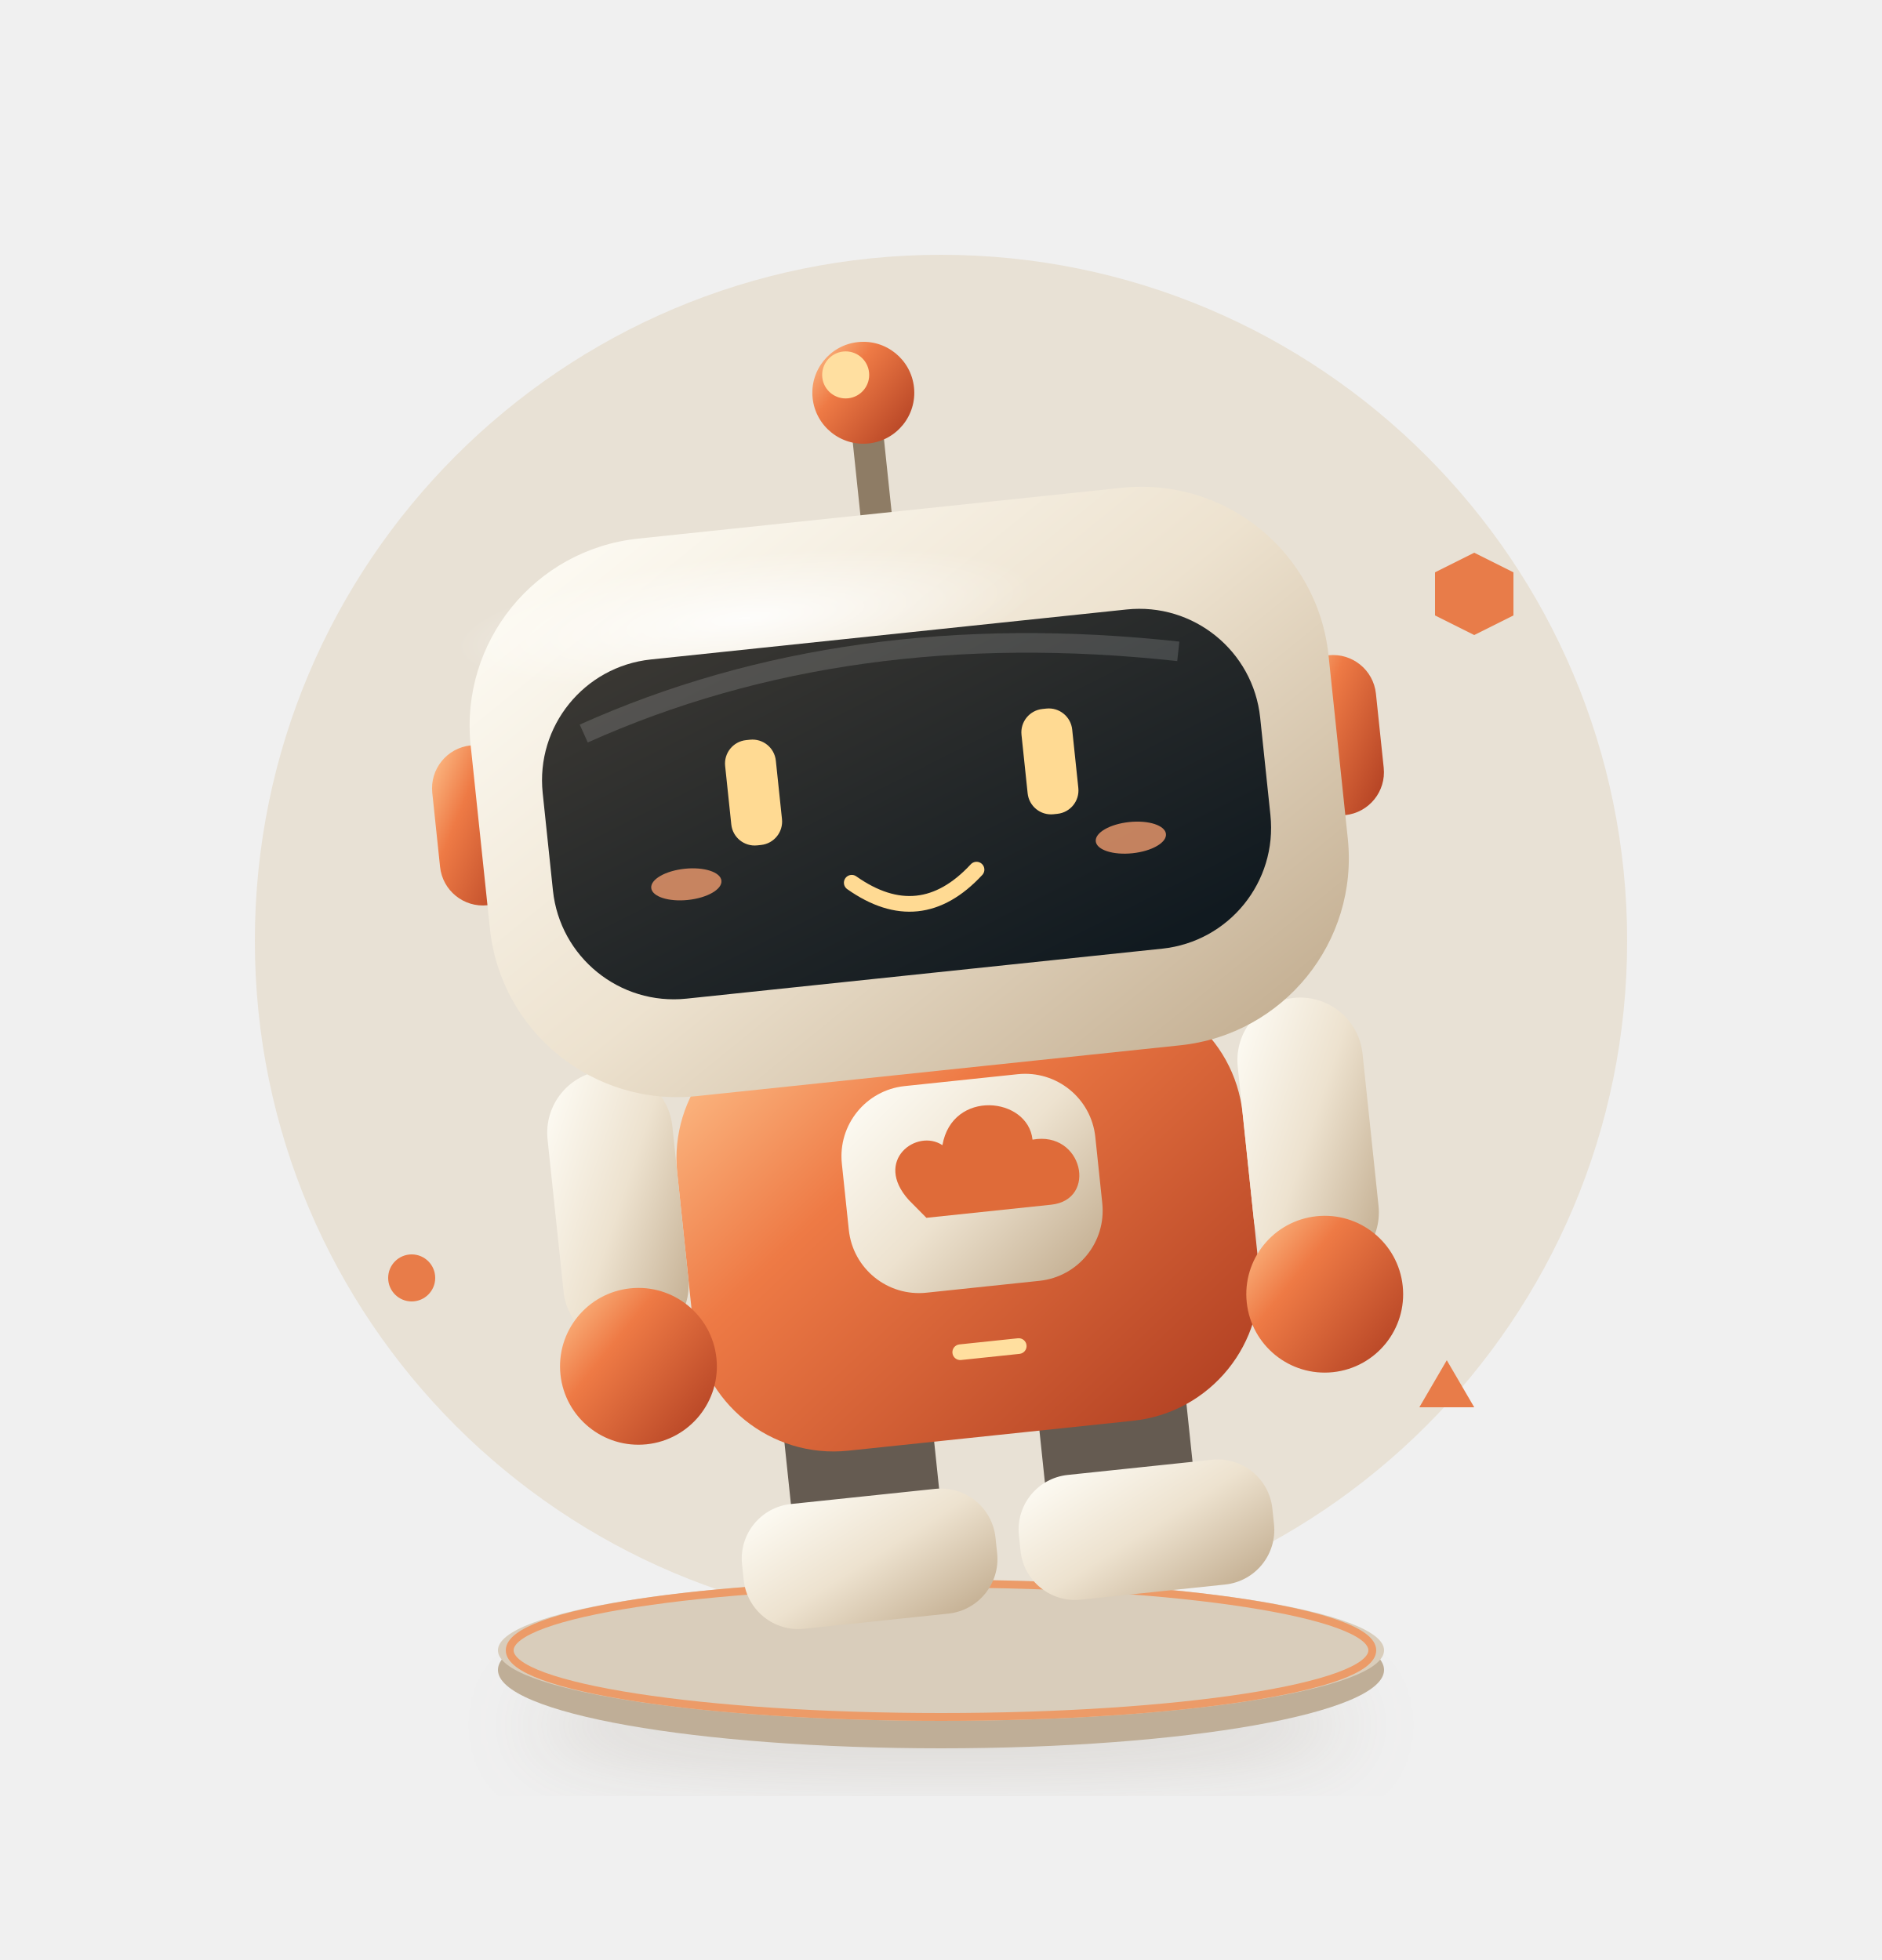
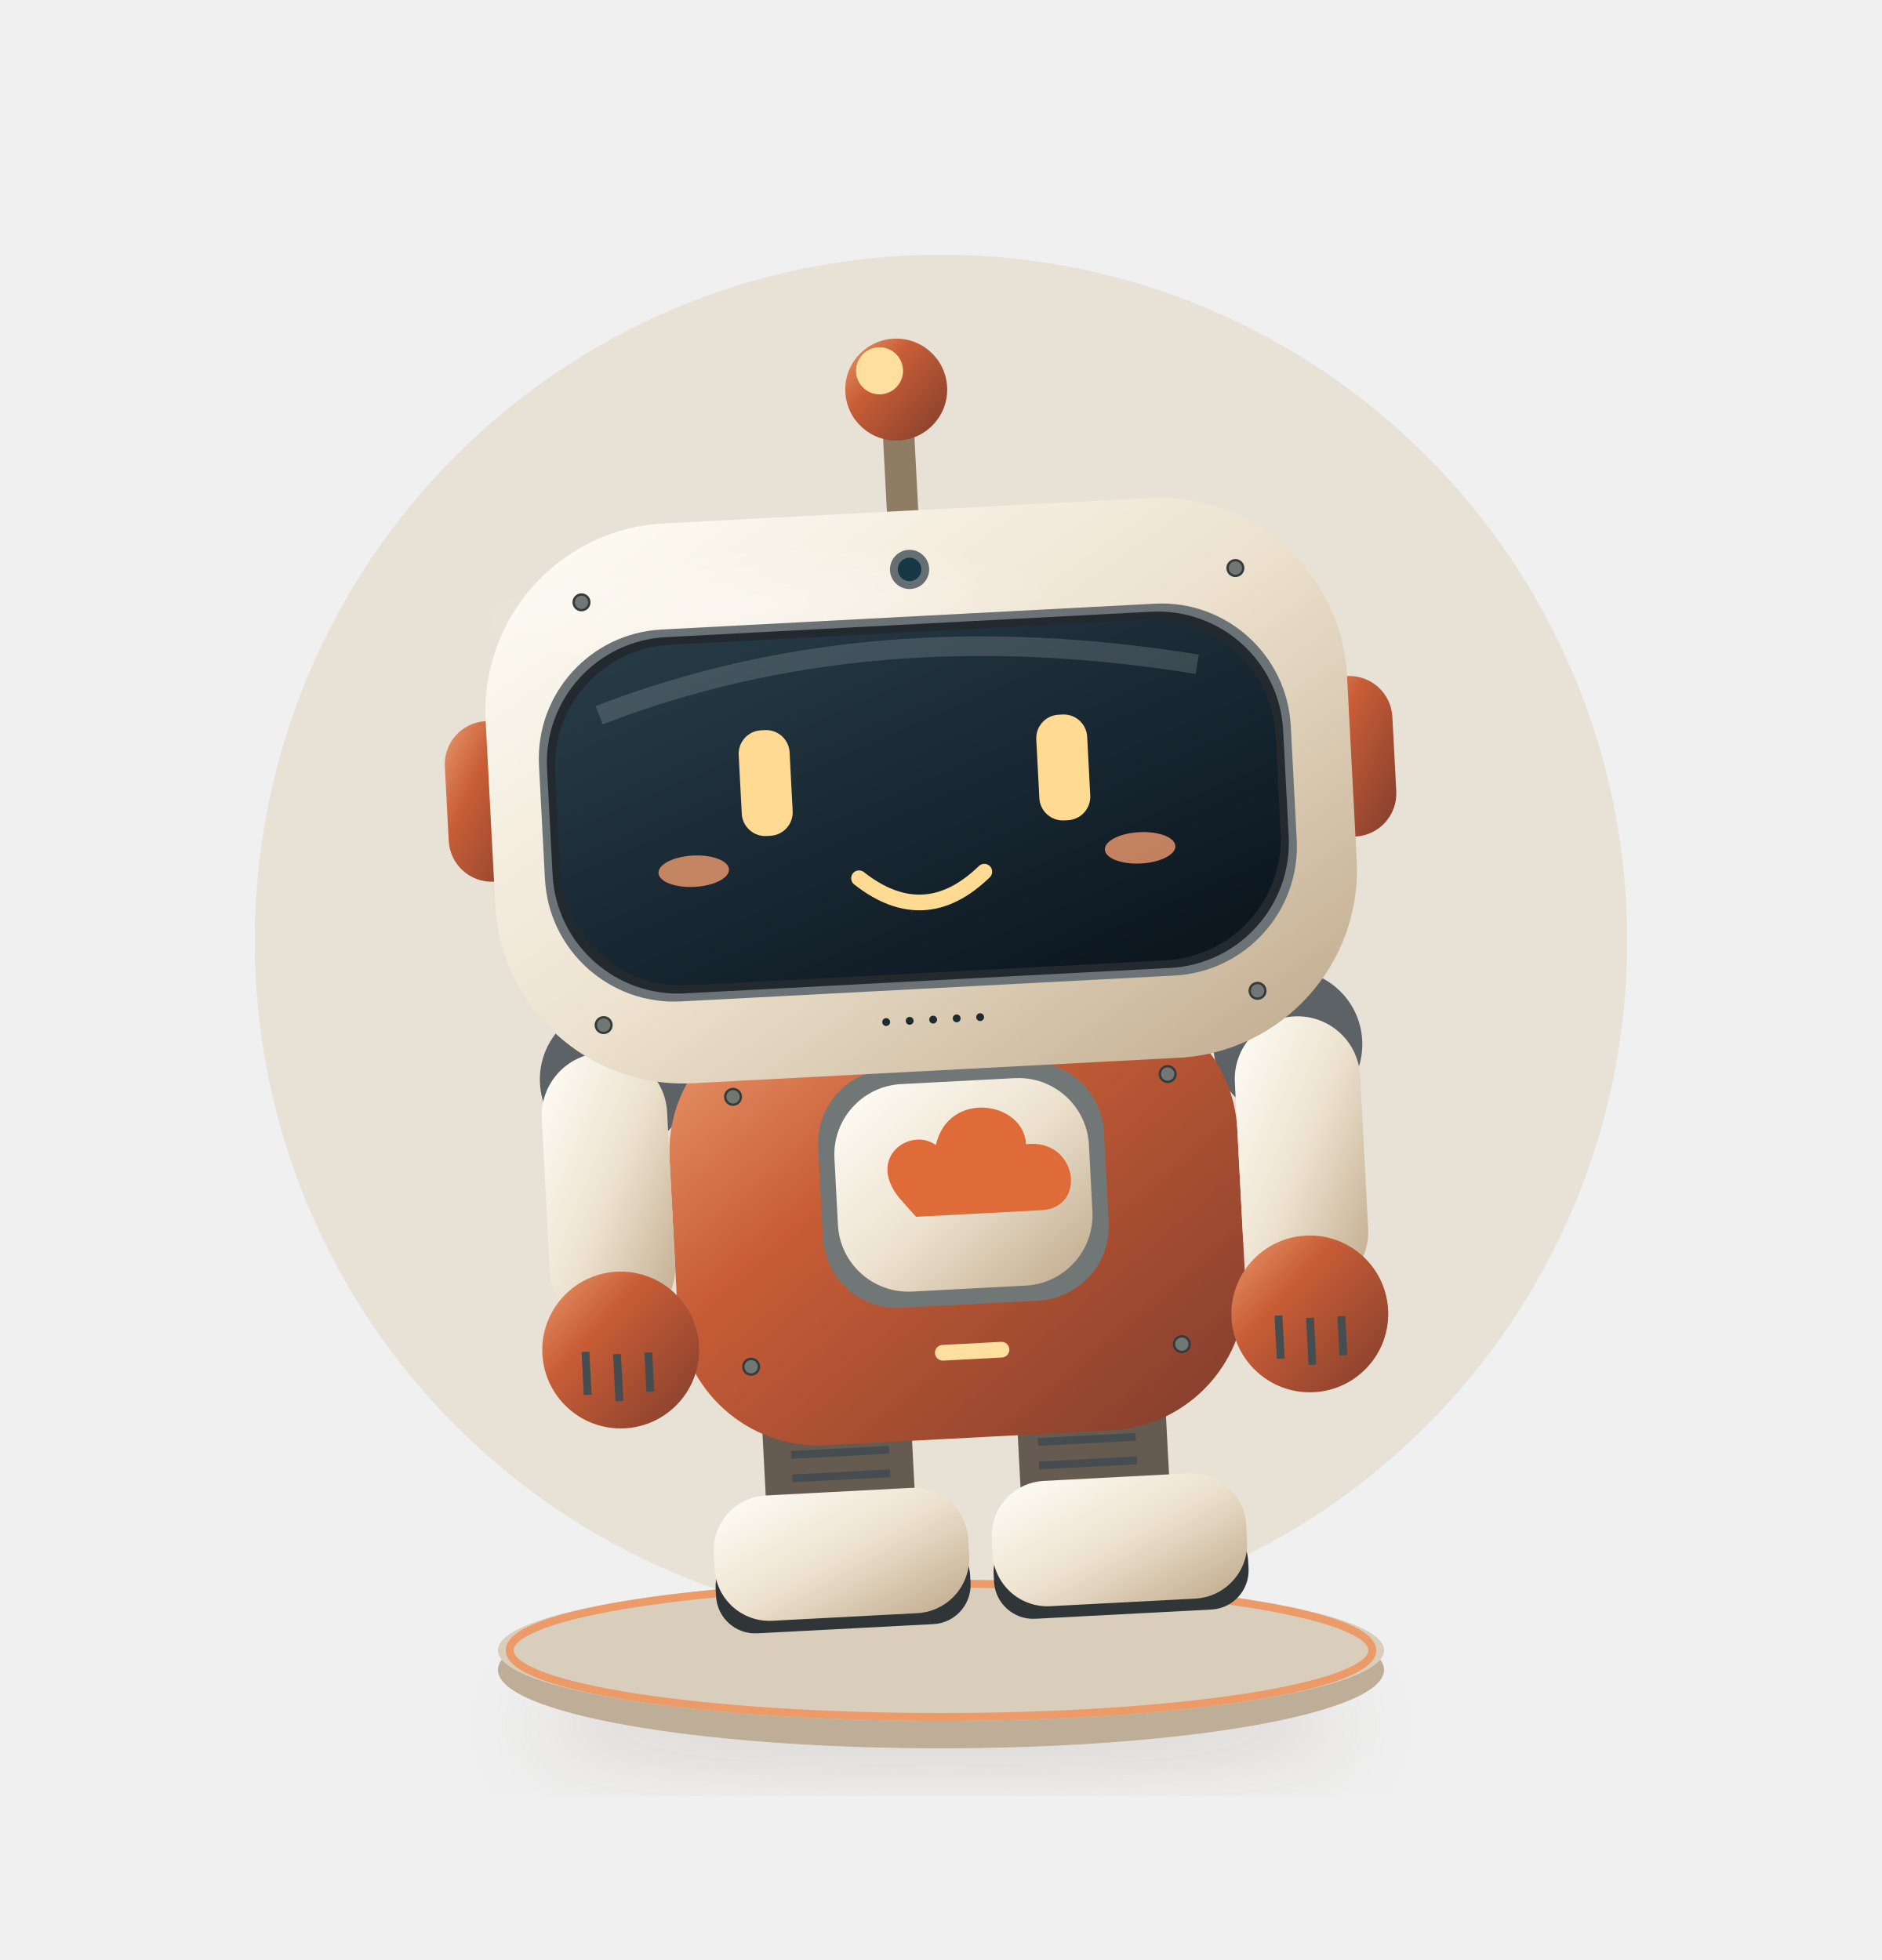
<svg xmlns="http://www.w3.org/2000/svg" width="480" height="500" viewBox="0 0 480 500">
  <defs>
    <linearGradient id="ivory" x1="0" y1="0" x2="1" y2="1">
      <stop stop-color="#fffef8" />
      <stop offset=".5" stop-color="#ede2cf" />
      <stop offset="1" stop-color="#bfa98b" />
    </linearGradient>
    <linearGradient id="orange" x1="0" y1="0" x2="1" y2="1">
-       <stop stop-color="#ffc690" />
-       <stop offset=".35" stop-color="#ee7a45" />
-       <stop offset="1" stop-color="#ad3c20" />
+       <stop stop-color="#ea996e" />
+       <stop offset=".35" stop-color="#c85d36" />
+       <stop offset="1" stop-color="#813d2d" />
    </linearGradient>
    <linearGradient id="screen" x1="0" y1="0" x2=".8" y2="1">
-       <stop stop-color="#3c3934" />
-       <stop offset="1" stop-color="#111a20" />
+       <stop stop-color="#283d49" />
+       <stop offset="1" stop-color="#0c1720" />
    </linearGradient>
    <radialGradient id="shine">
-       <stop stop-color="#fff" stop-opacity=".85" />
+       <stop stop-color="#fff" stop-opacity=".4" />
      <stop offset="1" stop-color="#fff" stop-opacity="0" />
    </radialGradient>
    <filter id="shadow">
      <feGaussianBlur stdDeviation="10" />
    </filter>
  </defs>
  <circle cx="240" cy="240" r="175" fill="#e8e1d5" />
  <ellipse cx="240" cy="440" rx="105" ry="15" fill="#796853" opacity=".16" filter="url(#shadow)" />
  <ellipse cx="240" cy="426" rx="113" ry="20" fill="#bfae97" />
  <ellipse cx="240" cy="421" rx="113" ry="18" fill="#d9cdbb" />
  <ellipse cx="240" cy="421" rx="110" ry="17" fill="none" stroke="#ec9b68" stroke-width="2" />
-   <g transform="rotate(-6 240 260)">
+   <g transform="rotate(-3 240 260)">
    <rect x="189" y="346" width="38" height="51" rx="17" fill="#655b51" />
    <rect x="254" y="346" width="38" height="51" rx="17" fill="#655b51" />
+     <rect x="175" y="392" width="65" height="22" rx="10" fill="#303538" />
+     <rect x="246" y="392" width="65" height="22" rx="10" fill="#303538" />
    <rect x="175" y="379" width="65" height="32" rx="14" fill="url(#ivory)" />
    <rect x="246" y="379" width="65" height="32" rx="14" fill="url(#ivory)" />
+     <circle cx="156" cy="271" r="19" fill="#5c6265" />
+     <circle cx="328" cy="271" r="19" fill="#5c6265" />
    <rect x="169" y="256" width="145" height="111" rx="36" fill="url(#orange)" />
+     <rect x="207" y="272" width="73" height="61" rx="19" fill="#717777" />
    <rect x="211" y="276" width="65" height="53" rx="18" fill="url(#ivory)" />
    <path d="M227 305c-8-11 4-18 10-13 4-14 23-10 23 1 13-1 15 17 3 17h-32z" fill="#df6b39" />
    <rect x="234" y="343" width="19" height="4" rx="2" fill="#ffdf9f" />
    <rect x="137" y="264" width="32" height="71" rx="16" fill="url(#ivory)" />
    <circle cx="154" cy="340" r="20" fill="url(#orange)" />
    <rect x="314" y="264" width="32" height="71" rx="16" fill="url(#ivory)" />
    <circle cx="330" cy="340" r="20" fill="url(#orange)" />
    <rect x="233" y="101" width="8" height="35" rx="4" fill="#8e7c65" />
    <circle cx="237" cy="99" r="13" fill="url(#orange)" />
    <circle cx="233" cy="94" r="6" fill="#ffdfa0" />
    <rect x="117" y="178" width="22" height="41" rx="11" fill="url(#orange)" />
    <rect x="337" y="178" width="22" height="41" rx="11" fill="url(#orange)" />
    <rect x="128" y="130" width="220" height="143" rx="48" fill="url(#ivory)" />
    <ellipse cx="201" cy="153" rx="74" ry="16" fill="url(#shine)" />
+     <rect x="141" y="157" width="192" height="95" rx="33" fill="#6b7377" />
+     <rect x="143" y="159" width="188" height="91" rx="32" fill="#222a30" />
    <rect x="145" y="161" width="184" height="87" rx="31" fill="url(#screen)" />
    <path d="M157 178q70-23 153-5" stroke="#fff" stroke-opacity=".15" fill="none" stroke-width="5" />
    <rect x="192" y="184" width="13" height="27" rx="6" fill="#ffda93" />
    <rect x="268" y="184" width="13" height="27" rx="6" fill="#ffda93" />
    <path d="M221 223q16 14 32 0" stroke="#ffda93" stroke-width="4" stroke-linecap="round" fill="none" />
    <ellipse cx="179" cy="219" rx="9" ry="4" fill="#ef9b6e" opacity=".8" />
    <ellipse cx="293" cy="219" rx="9" ry="4" fill="#ef9b6e" opacity=".8" />
-   </g>
-   <g fill="#e87c49">
-     <path d="M376 141l10 5v11l-10 5-10-5v-11z" />
-     <circle cx="105" cy="326" r="6" />
-     <path d="M369 347l7 12-14 0z" />
+     <circle cx="238" cy="145" r="5" fill="#656f71" />
+     <circle cx="238" cy="145" r="3" fill="#153746" />
+     <g fill="#727774" stroke="#333b3c" stroke-width=".6">
+       <circle cx="154" cy="149" r="2" />
+       <circle cx="321" cy="149" r="2" />
+       <circle cx="154" cy="257" r="2" />
+       <circle cx="321" cy="257" r="2" />
+       <circle cx="186" cy="277" r="2" />
+       <circle cx="297" cy="277" r="2" />
+       <circle cx="187" cy="346" r="2" />
+       <circle cx="297" cy="346" r="2" />
+     </g>
+     <g fill="#1e2b31">
+       <circle cx="226" cy="260" r="1" />
+       <circle cx="232" cy="260" r="1" />
+       <circle cx="238" cy="260" r="1" />
+       <circle cx="244" cy="260" r="1" />
+       <circle cx="250" cy="260" r="1" />
+     </g>
+     <g stroke="#454d50" fill="none" stroke-width="2">
+       <path d="M196 369h25m-25 6h25m38-6h25m-25 6h25" />
+       <path d="M145 340v11m8-10v12m8-12v10m161-11v11m8-10v12m8-12v10" />
+     </g>
  </g>
</svg>
